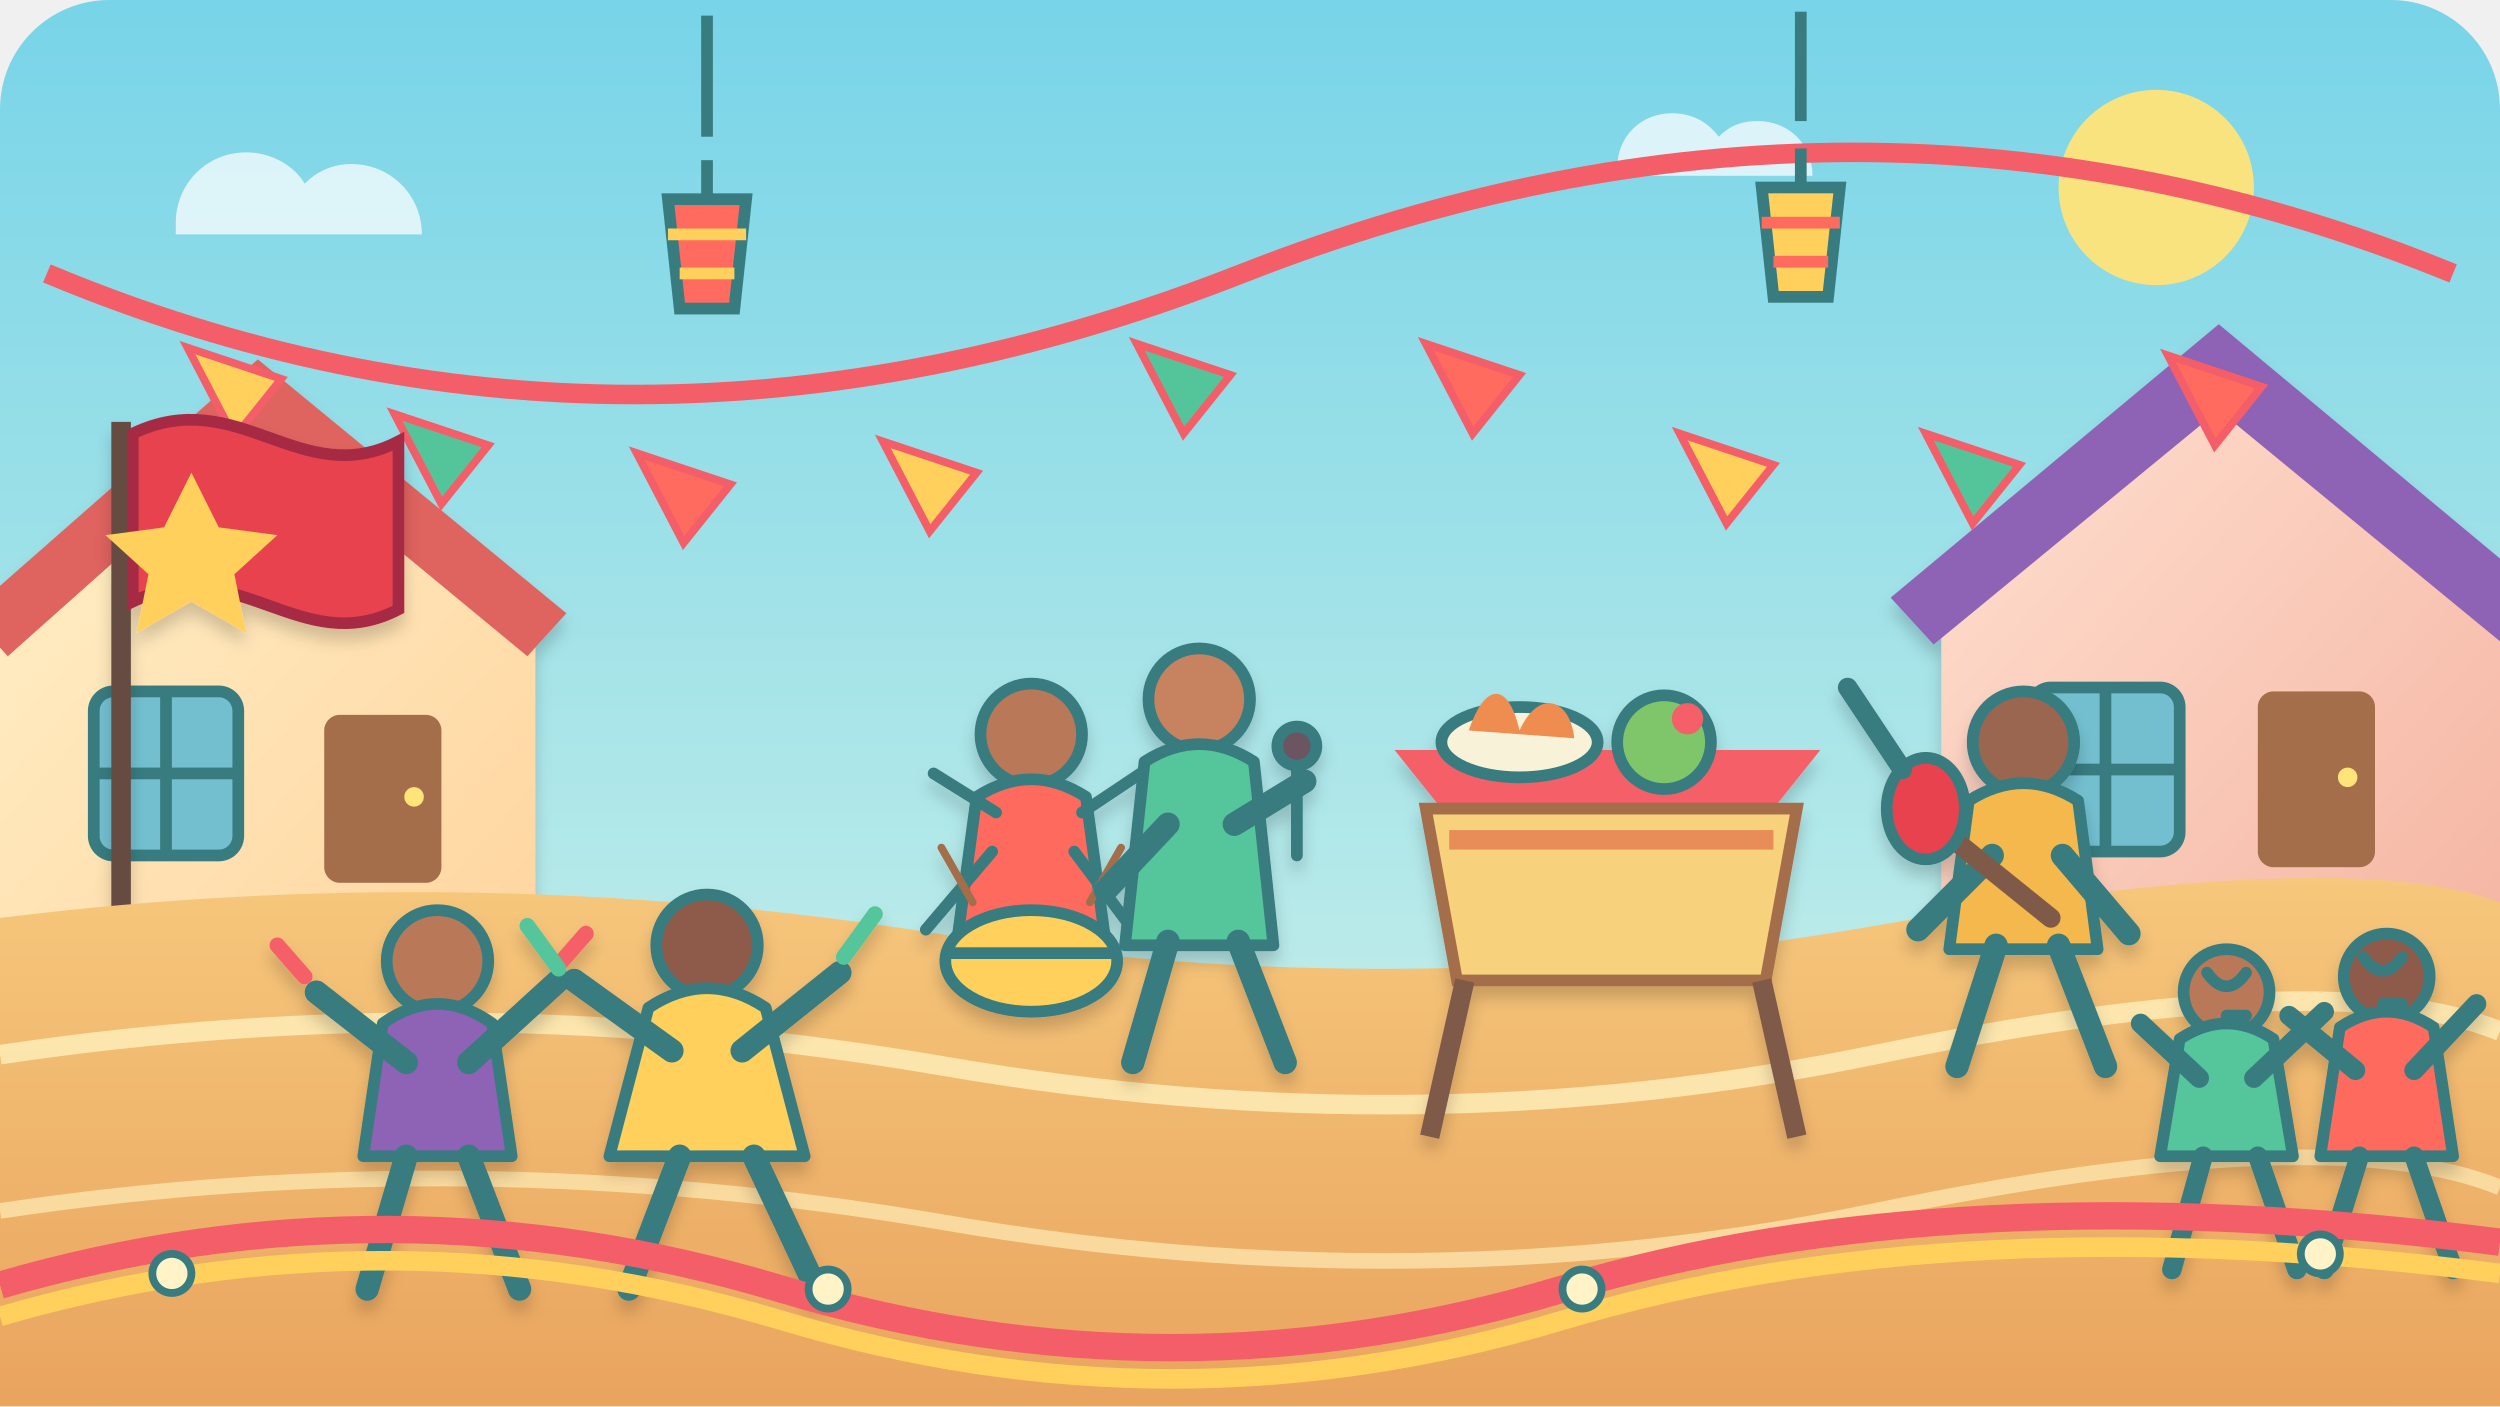
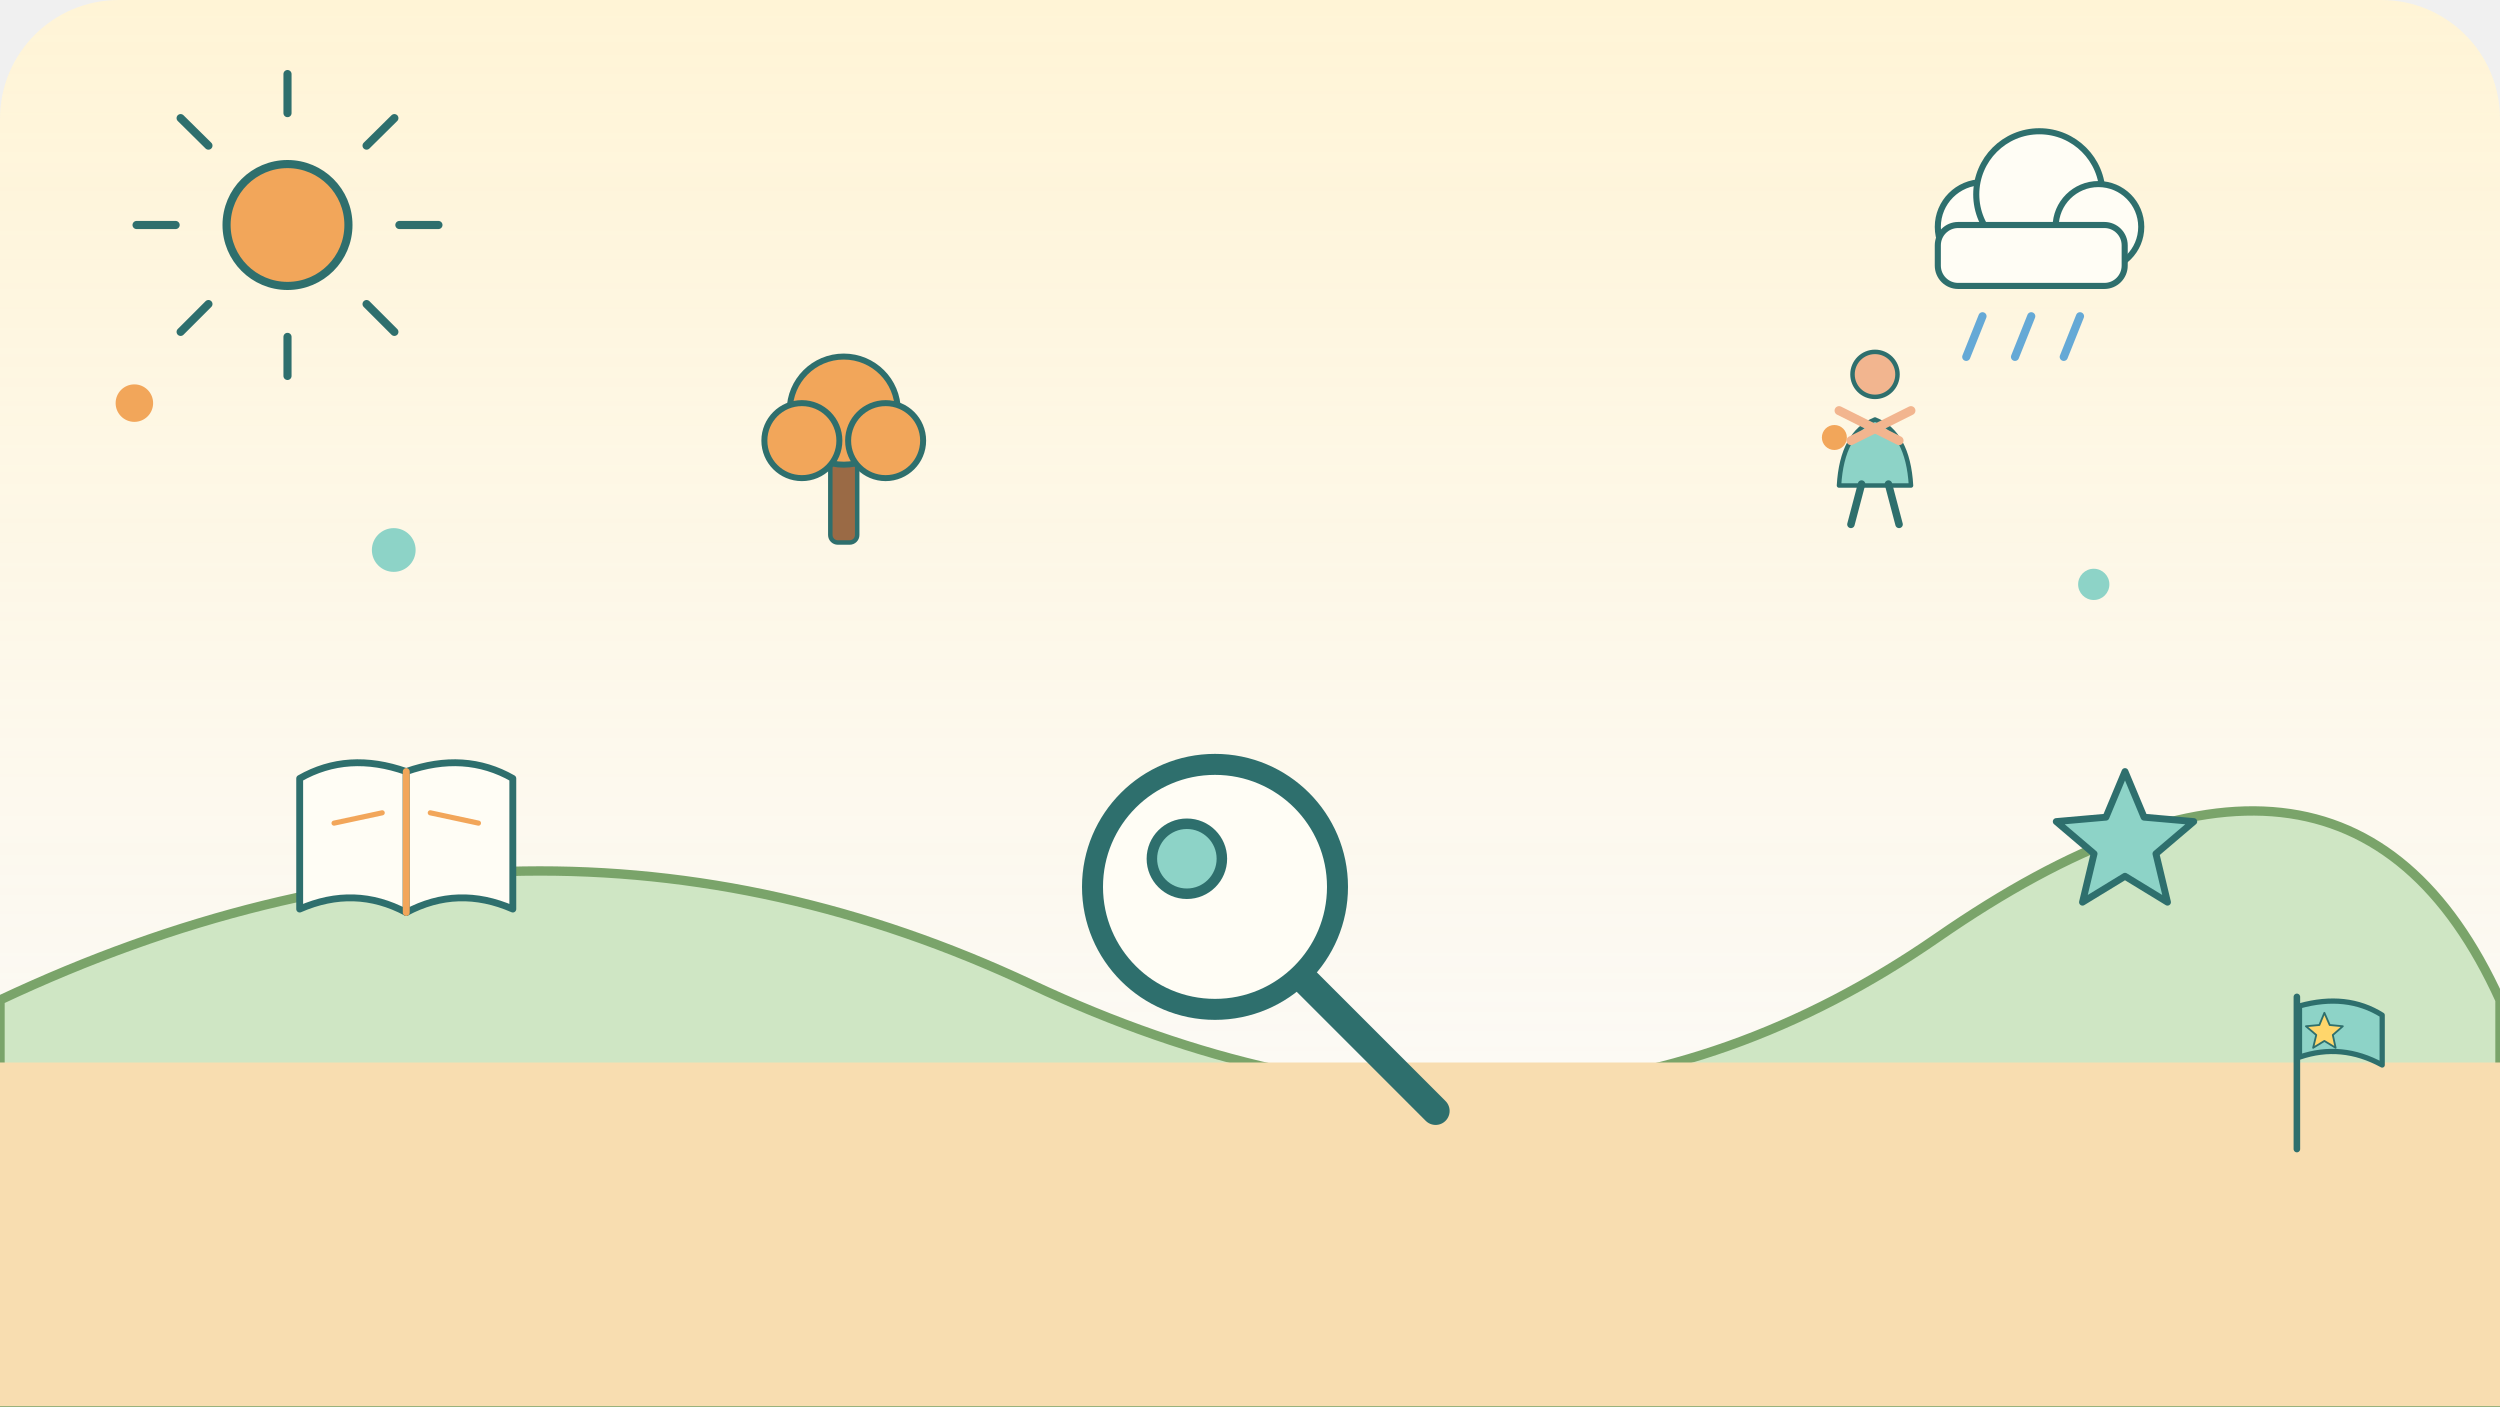
- <svg xmlns="http://www.w3.org/2000/svg" width="640" height="360" viewBox="0 0 640 360" role="img" aria-labelledby="title desc">
+ <svg xmlns="http://www.w3.org/2000/svg" width="800" height="450" viewBox="0 0 800 450" role="img" aria-labelledby="title desc">
  <defs>
    <linearGradient id="sky" x1="0" y1="0" x2="0" y2="1">
-       <stop offset="0" stop-color="#78D4E8" />
-       <stop offset="1" stop-color="#D8F5E9" />
+       <stop offset="0" stop-color="#FFF4D6" />
+       <stop offset="1" stop-color="#FFFFFF" stop-opacity="0.72" />
    </linearGradient>
-     <linearGradient id="street" x1="0" y1="0" x2="0" y2="1">
-       <stop offset="0" stop-color="#F6C77C" />
-       <stop offset="1" stop-color="#E9A45E" />
-     </linearGradient>
-     <linearGradient id="houseA" x1="0" y1="0" x2="1" y2="1">
-       <stop stop-color="#FFF1C9" />
-       <stop offset="1" stop-color="#FFD49E" />
-     </linearGradient>
-     <linearGradient id="houseB" x1="0" y1="0" x2="1" y2="1">
-       <stop stop-color="#FFE1D1" />
-       <stop offset="1" stop-color="#F5B4A2" />
-     </linearGradient>
-     <linearGradient id="canopy" x1="0" y1="0" x2="1" y2="0">
-       <stop stop-color="#FF6B5E" />
-       <stop offset="0.5" stop-color="#FFD15C" />
-       <stop offset="1" stop-color="#4BBF9A" />
-     </linearGradient>
-     <filter id="softShadow" x="-20%" y="-20%" width="140%" height="150%">
-       <feGaussianBlur in="SourceAlpha" stdDeviation="2" result="blur" />
-       <feOffset dy="3" result="offset" />
-       <feComponentTransfer>
-         <feFuncA type="linear" slope="0.18" />
-       </feComponentTransfer>
-       <feMerge>
-         <feMergeNode />
-         <feMergeNode in="SourceGraphic" />
-       </feMerge>
-     </filter>
  </defs>
-   <rect width="640" height="360" rx="28" fill="url(#sky)" />
-   <circle cx="552" cy="48" r="25" fill="#FFE47A" opacity="0.95" />
-   <g fill="#FFFFFF" opacity="0.72">
-     <path d="M45 57c0-10 8-18 18-18 6 0 12 3 15 8 3-3 7-5 12-5 10 0 18 8 18 18H45z" />
-     <path d="M414 43c0-8 6-14 14-14 5 0 9 2 12 6 3-3 6-4 10-4 8 0 14 6 14 14h-50z" />
-   </g>
-   <g filter="url(#softShadow)">
-     <path d="M0 157L66 102l71 55v96H0z" fill="url(#houseA)" />
-     <path d="M-8 157l74-65 79 65-10 11-69-57-64 57z" fill="#DF645E" />
-     <rect x="24" y="177" width="37" height="42" rx="5" fill="#73BFD0" stroke="#397C80" stroke-width="3" />
-     <path d="M42.5 177v42M24 198h37" stroke="#397C80" stroke-width="3" />
-     <rect x="83" y="183" width="30" height="43" rx="4" fill="#A56E4B" />
-     <circle cx="106" cy="204" r="2.5" fill="#FFE47A" />
-     <path d="M497 151l71-58 72 58v102H497z" fill="url(#houseB)" />
-     <path d="M484 153l84-70 84 70-11 12-73-60-73 60z" fill="#8E62B5" />
-     <rect x="520" y="176" width="38" height="42" rx="5" fill="#73BFD0" stroke="#397C80" stroke-width="3" />
-     <path d="M539 176v42M520 197h38" stroke="#397C80" stroke-width="3" />
-     <rect x="578" y="177" width="30" height="45" rx="4" fill="#A56E4B" />
-     <circle cx="601" cy="199" r="2.5" fill="#FFE47A" />
-   </g>
-   <path d="M12 70 Q160 132 318 70 T628 70" fill="none" stroke="#F45E68" stroke-width="5" />
-   <g stroke="#F45E68" stroke-width="2">
-     <path d="M48 89l12 23 12-15z" fill="#FFD15C" />
-     <path d="M101 106l12 23 12-15z" fill="#54C59B" />
-     <path d="M163 116l12 23 12-15z" fill="#FF6B5E" />
-     <path d="M226 113l12 23 12-15z" fill="#FFD15C" />
-     <path d="M291 88l12 23 12-15z" fill="#54C59B" />
-     <path d="M365 88l12 23 12-15z" fill="#FF6B5E" />
-     <path d="M430 111l12 23 12-15z" fill="#FFD15C" />
-     <path d="M493 111l12 23 12-15z" fill="#54C59B" />
-     <path d="M555 91l12 23 12-15z" fill="#FF6B5E" />
-   </g>
-   <g stroke="#397C80" stroke-width="3">
-     <path d="M181 4v31M181 41v10" />
-     <path d="M171 51h20l-3 28h-14z" fill="#FF6B5E" />
-     <path d="M171 60h20M174 70h14" stroke="#FFD15C" />
-     <path d="M461 3v28M461 38v10" />
-     <path d="M451 48h20l-3 28h-14z" fill="#FFD15C" />
-     <path d="M451 57h20M454 67h14" stroke="#FF6B5E" />
-   </g>
-   <g filter="url(#softShadow)">
-     <path d="M31 108v150" stroke="#654B43" stroke-width="5" />
-     <path d="M34 111c27-13 43 15 68 2v43c-25 13-41-15-68-2z" fill="#E9434F" stroke="#A72C45" stroke-width="3" />
-     <path d="M49 121l7 14 15 2-11 10 3 15-14-8-14 8 3-15-11-10 15-2z" fill="#FFD15C" />
-   </g>
-   <path d="M0 235 Q120 220 240 239 T480 237 T640 231V360H0z" fill="url(#street)" />
-   <path d="M0 270 Q120 252 242 273 T480 270 T640 264" fill="none" stroke="#FFF0BC" stroke-width="5" opacity="0.8" />
-   <path d="M0 310 Q120 292 242 313 T480 310 T640 304" fill="none" stroke="#FFF0BC" stroke-width="4" opacity="0.65" />
-   <g filter="url(#softShadow)">
-     <path d="M357 192h109l-12 15H369z" fill="#F45E68" />
-     <path d="M365 207h95l-8 44h-79z" fill="#F8D17B" stroke="#A56E4B" stroke-width="3" />
-     <path d="M371 215h83" stroke="#E88D58" stroke-width="5" />
-     <path d="M375 251l-9 40M451 251l9 40" stroke="#805A48" stroke-width="5" />
-     <ellipse cx="389" cy="190" rx="20" ry="9" fill="#F7F2D8" stroke="#397C80" stroke-width="3" />
-     <path d="M376 187c4-12 10-13 13 0 5-11 13-8 14 2" fill="#EF8D51" />
-     <circle cx="426" cy="190" r="12" fill="#7FC66B" stroke="#397C80" stroke-width="3" />
-     <circle cx="432" cy="184" r="4" fill="#F45E68" />
-   </g>
-   <g stroke="#397C80" stroke-width="3" stroke-linecap="round" stroke-linejoin="round" filter="url(#softShadow)">
-     <circle cx="264" cy="188" r="13" fill="#B97958" />
-     <path d="M250 204q14-9 28 0l5 37h-38z" fill="#FF6B5E" />
-     <path d="M254 218l-17 20M275 218l15 20M255 208l-16-10M277 208l15-10" fill="none" />
-     <ellipse cx="264" cy="246" rx="22" ry="13" fill="#FFD15C" />
-     <path d="M243 244h42" />
-     <path d="M249 231l-8-14M279 231l8-14" stroke="#A56E4B" stroke-width="2" />
-     <circle cx="307" cy="179" r="13" fill="#C78361" />
-     <path d="M293 195q14-9 28 0l5 47h-38z" fill="#54C59B" />
-     <path d="M299 211l-16 17M316 211l18-11M299 241l-9 31M317 241l12 31" fill="none" stroke-width="6" />
-     <path d="M332 195v24" />
-     <circle cx="332" cy="191" r="5" fill="#6B5560" />
-     <circle cx="518" cy="190" r="13" fill="#9A664F" />
-     <path d="M504 205q14-9 28 0l5 38h-38z" fill="#F5B84E" />
-     <path d="M510 219l-19 19M528 219l17 20M511 242l-10 31M527 242l12 31" fill="none" stroke-width="6" />
-     <path d="M494 210l31 25" stroke="#805A48" stroke-width="5" />
-     <ellipse cx="493" cy="207" rx="10" ry="13" fill="#E9434F" />
-     <path d="M487 197l-14-21" stroke-width="5" />
-   </g>
-   <g stroke="#397C80" stroke-width="3" stroke-linecap="round" stroke-linejoin="round" filter="url(#softShadow)">
-     <circle cx="112" cy="246" r="13" fill="#B97958" />
-     <path d="M98 262q14-10 28 0l5 34H93z" fill="#8E62B5" />
-     <path d="M104 272l-23-18M120 272l23-21M104 296l-10 34M120 296l13 34" fill="none" stroke-width="6" />
-     <path d="M78 250l-7-8M143 247l7-8" stroke="#F45E68" stroke-width="4" />
-     <circle cx="181" cy="242" r="13" fill="#8E5A48" />
-     <path d="M166 258q15-10 30 0l10 38h-50z" fill="#FFD15C" />
-     <path d="M172 269l-25-18M190 269l25-20M174 296l-13 34M193 296l16 34" fill="none" stroke-width="6" />
-     <path d="M143 248l-8-11M216 245l8-11" stroke="#54C59B" stroke-width="4" />
-     <circle cx="570" cy="254" r="11" fill="#B97958" />
-     <path d="M558 266q12-8 24 0l5 30h-34z" fill="#54C59B" />
-     <path d="M563 276l-15-14M577 276l18-17M564 296l-8 29M578 296l10 29" fill="none" stroke-width="5" />
-     <path d="M565 249q5 7 10 0M570 260h5" fill="none" />
-     <circle cx="611" cy="250" r="11" fill="#8E5A48" />
-     <path d="M599 263q12-8 24 0l5 33h-34z" fill="#FF6B5E" />
-     <path d="M603 274l-17-14M618 274l16-17M604 296l-9 29M618 296l10 29" fill="none" stroke-width="5" />
-     <path d="M605 245q5 7 10 0M610 257h5" fill="none" />
-   </g>
-   <path d="M0 329 Q100 300 200 330 T400 330 T640 318" fill="none" stroke="#F45E68" stroke-width="7" />
-   <path d="M0 337 Q100 308 200 338 T400 338 T640 326" fill="none" stroke="#FFD15C" stroke-width="5" />
-   <g fill="#FFF3C7" stroke="#397C80" stroke-width="2">
-     <circle cx="44" cy="326" r="5" />
-     <circle cx="212" cy="330" r="5" />
-     <circle cx="405" cy="330" r="5" />
-     <circle cx="594" cy="321" r="5" />
-   </g>
+   <rect width="800" height="450" rx="38" fill="url(#sky)" />
+   <line x1="92.0" y1="36.2" x2="92.0" y2="23.7" stroke="#2E6F6D" stroke-width="2.6" stroke-linecap="round" />
+   <line x1="117.3" y1="46.6" x2="126.2" y2="37.8" stroke="#2E6F6D" stroke-width="2.6" stroke-linecap="round" />
+   <line x1="127.8" y1="72.0" x2="140.3" y2="72.0" stroke="#2E6F6D" stroke-width="2.6" stroke-linecap="round" />
+   <line x1="117.3" y1="97.3" x2="126.2" y2="106.2" stroke="#2E6F6D" stroke-width="2.6" stroke-linecap="round" />
+   <line x1="92.0" y1="107.8" x2="92.0" y2="120.3" stroke="#2E6F6D" stroke-width="2.6" stroke-linecap="round" />
+   <line x1="66.7" y1="97.3" x2="57.8" y2="106.2" stroke="#2E6F6D" stroke-width="2.6" stroke-linecap="round" />
+   <line x1="56.2" y1="72.0" x2="43.7" y2="72.0" stroke="#2E6F6D" stroke-width="2.6" stroke-linecap="round" />
+   <line x1="66.7" y1="46.6" x2="57.8" y2="37.8" stroke="#2E6F6D" stroke-width="2.6" stroke-linecap="round" />
+   <circle cx="92" cy="72" r="19.5" fill="#F2A65A" stroke="#2E6F6D" stroke-width="2.6" />
+   <circle cx="634.4" cy="72.6" r="14.3" fill="#FFFDF5" stroke="#2E6F6D" stroke-width="1.95" />
+   <circle cx="652.6" cy="62.2" r="20.2" fill="#FFFDF5" stroke="#2E6F6D" stroke-width="1.95" />
+   <circle cx="671.5" cy="72.6" r="13.7" fill="#FFFDF5" stroke="#2E6F6D" stroke-width="1.95" />
+   <rect x="620.1" y="72.0" width="59.8" height="19.5" rx="6.5" fill="#FFFDF5" stroke="#2E6F6D" stroke-width="1.95" />
+   <line x1="634.4" y1="101.2" x2="629.2" y2="114.2" stroke="#65A9D6" stroke-width="2.6" stroke-linecap="round" />
+   <line x1="650.0" y1="101.2" x2="644.8" y2="114.2" stroke="#65A9D6" stroke-width="2.6" stroke-linecap="round" />
+   <line x1="665.6" y1="101.2" x2="660.4" y2="114.2" stroke="#65A9D6" stroke-width="2.6" stroke-linecap="round" />
+   <path d="M0 320 Q170 240 330 315 T620 300 T800 320 L800 450 L0 450 Z" fill="#CFE6C4" stroke="#7AA46A" stroke-width="3" stroke-linecap="round" stroke-linejoin="round" />
+   <rect x="0" y="340" width="800" height="110" rx="0" fill="#F8DDB0" stroke="none" stroke-width="0" />
+   <circle cx="388.8" cy="283.8" r="39.2" fill="#FFFDF5" stroke="#2E6F6D" stroke-width="6.72" />
+   <line x1="417.9" y1="314.0" x2="459.4" y2="355.5" stroke="#2E6F6D" stroke-width="8.96" stroke-linecap="round" />
+   <circle cx="379.8" cy="274.8" r="11.2" fill="#8DD3C7" stroke="#2E6F6D" stroke-width="3.36" />
+   <path d="M130,246.9 Q111.3,240.3 95.9,249.1 L95.9,290.9 Q113.5,283.2 130,292.0 Z" fill="#FFFDF5" stroke="#2E6F6D" stroke-width="2.2" stroke-linecap="round" stroke-linejoin="round" />
+   <path d="M130,246.9 Q148.7,240.3 164.1,249.1 L164.1,290.9 Q146.5,283.2 130,292.0 Z" fill="#FFFDF5" stroke="#2E6F6D" stroke-width="2.2" stroke-linecap="round" stroke-linejoin="round" />
+   <line x1="130" y1="246.9" x2="130" y2="292.0" stroke="#F2A65A" stroke-width="2.2" stroke-linecap="round" />
+   <line x1="106.9" y1="263.4" x2="122.3" y2="260.1" stroke="#F2A65A" stroke-width="1.65" stroke-linecap="round" />
+   <line x1="137.7" y1="260.1" x2="153.1" y2="263.4" stroke="#F2A65A" stroke-width="1.65" stroke-linecap="round" />
+   <polygon points="680.0,246.9 686.1,261.5 702.0,262.9 689.9,273.2 693.6,288.7 680.0,280.4 666.4,288.7 670.1,273.2 658.0,262.9 673.9,261.5" fill="#8DD3C7" stroke="#2E6F6D" stroke-width="2.2" stroke-linejoin="round" />
+   <rect x="265.7" y="140" width="8.6" height="33.6" rx="2.4" fill="#9A6A45" stroke="#2E6F6D" stroke-width="1.44" />
+   <circle cx="270" cy="131.4" r="17.3" fill="#F2A65A" stroke="#2E6F6D" stroke-width="1.92" />
+   <circle cx="256.6" cy="141.0" r="12.0" fill="#F2A65A" stroke="#2E6F6D" stroke-width="1.92" />
+   <circle cx="283.4" cy="141.0" r="12.0" fill="#F2A65A" stroke="#2E6F6D" stroke-width="1.92" />
+   <circle cx="600" cy="119.8" r="7.2" fill="#F2B58F" stroke="#2E6F6D" stroke-width="1.44" />
+   <path d="M588.48,155.36 Q589.44,138.56 600,134.24 Q610.56,138.56 611.52,155.36 Z" fill="#8DD3C7" stroke="#2E6F6D" stroke-width="1.44" stroke-linecap="round" stroke-linejoin="round" />
+   <line x1="592.3" y1="141.0" x2="611.5" y2="131.4" stroke="#F2B58F" stroke-width="2.88" stroke-linecap="round" />
+   <line x1="607.7" y1="141.0" x2="588.5" y2="131.4" stroke="#F2B58F" stroke-width="2.88" stroke-linecap="round" />
+   <line x1="595.7" y1="154.9" x2="592.3" y2="167.8" stroke="#2E6F6D" stroke-width="2.4" stroke-linecap="round" />
+   <line x1="604.3" y1="154.9" x2="607.7" y2="167.8" stroke="#2E6F6D" stroke-width="2.4" stroke-linecap="round" />
+   <circle cx="587" cy="140" r="4" fill="#F2A65A" stroke="none" stroke-width="0" />
+   <circle cx="670" cy="187" r="5" fill="#8DD3C7" stroke="none" stroke-width="0" />
+   <circle cx="43" cy="129" r="6" fill="#F2A65A" stroke="none" stroke-width="0" />
+   <circle cx="126" cy="176" r="7" fill="#8DD3C7" stroke="none" stroke-width="0" />
+   <line x1="735" y1="319.0" x2="735" y2="367.7" stroke="#2E6F6D" stroke-width="2.1" stroke-linecap="round" />
+   <path d="M735.84,321.9 Q750.96,317.7 762.3,324.84 L762.3,340.8 Q749.28,333.66 735.84,338.28 Z" fill="#8DD3C7" stroke="#2E6F6D" stroke-width="1.68" stroke-linecap="round" stroke-linejoin="round" />
+   <polygon points="743.8,324.1 745.5,328.0 749.7,328.4 746.5,331.2 747.4,335.3 743.8,333.1 740.2,335.3 741.2,331.2 737.9,328.4 742.2,328.0" fill="#FFD66B" stroke="#2E6F6D" stroke-width="0.588" stroke-linejoin="round" />
</svg>
